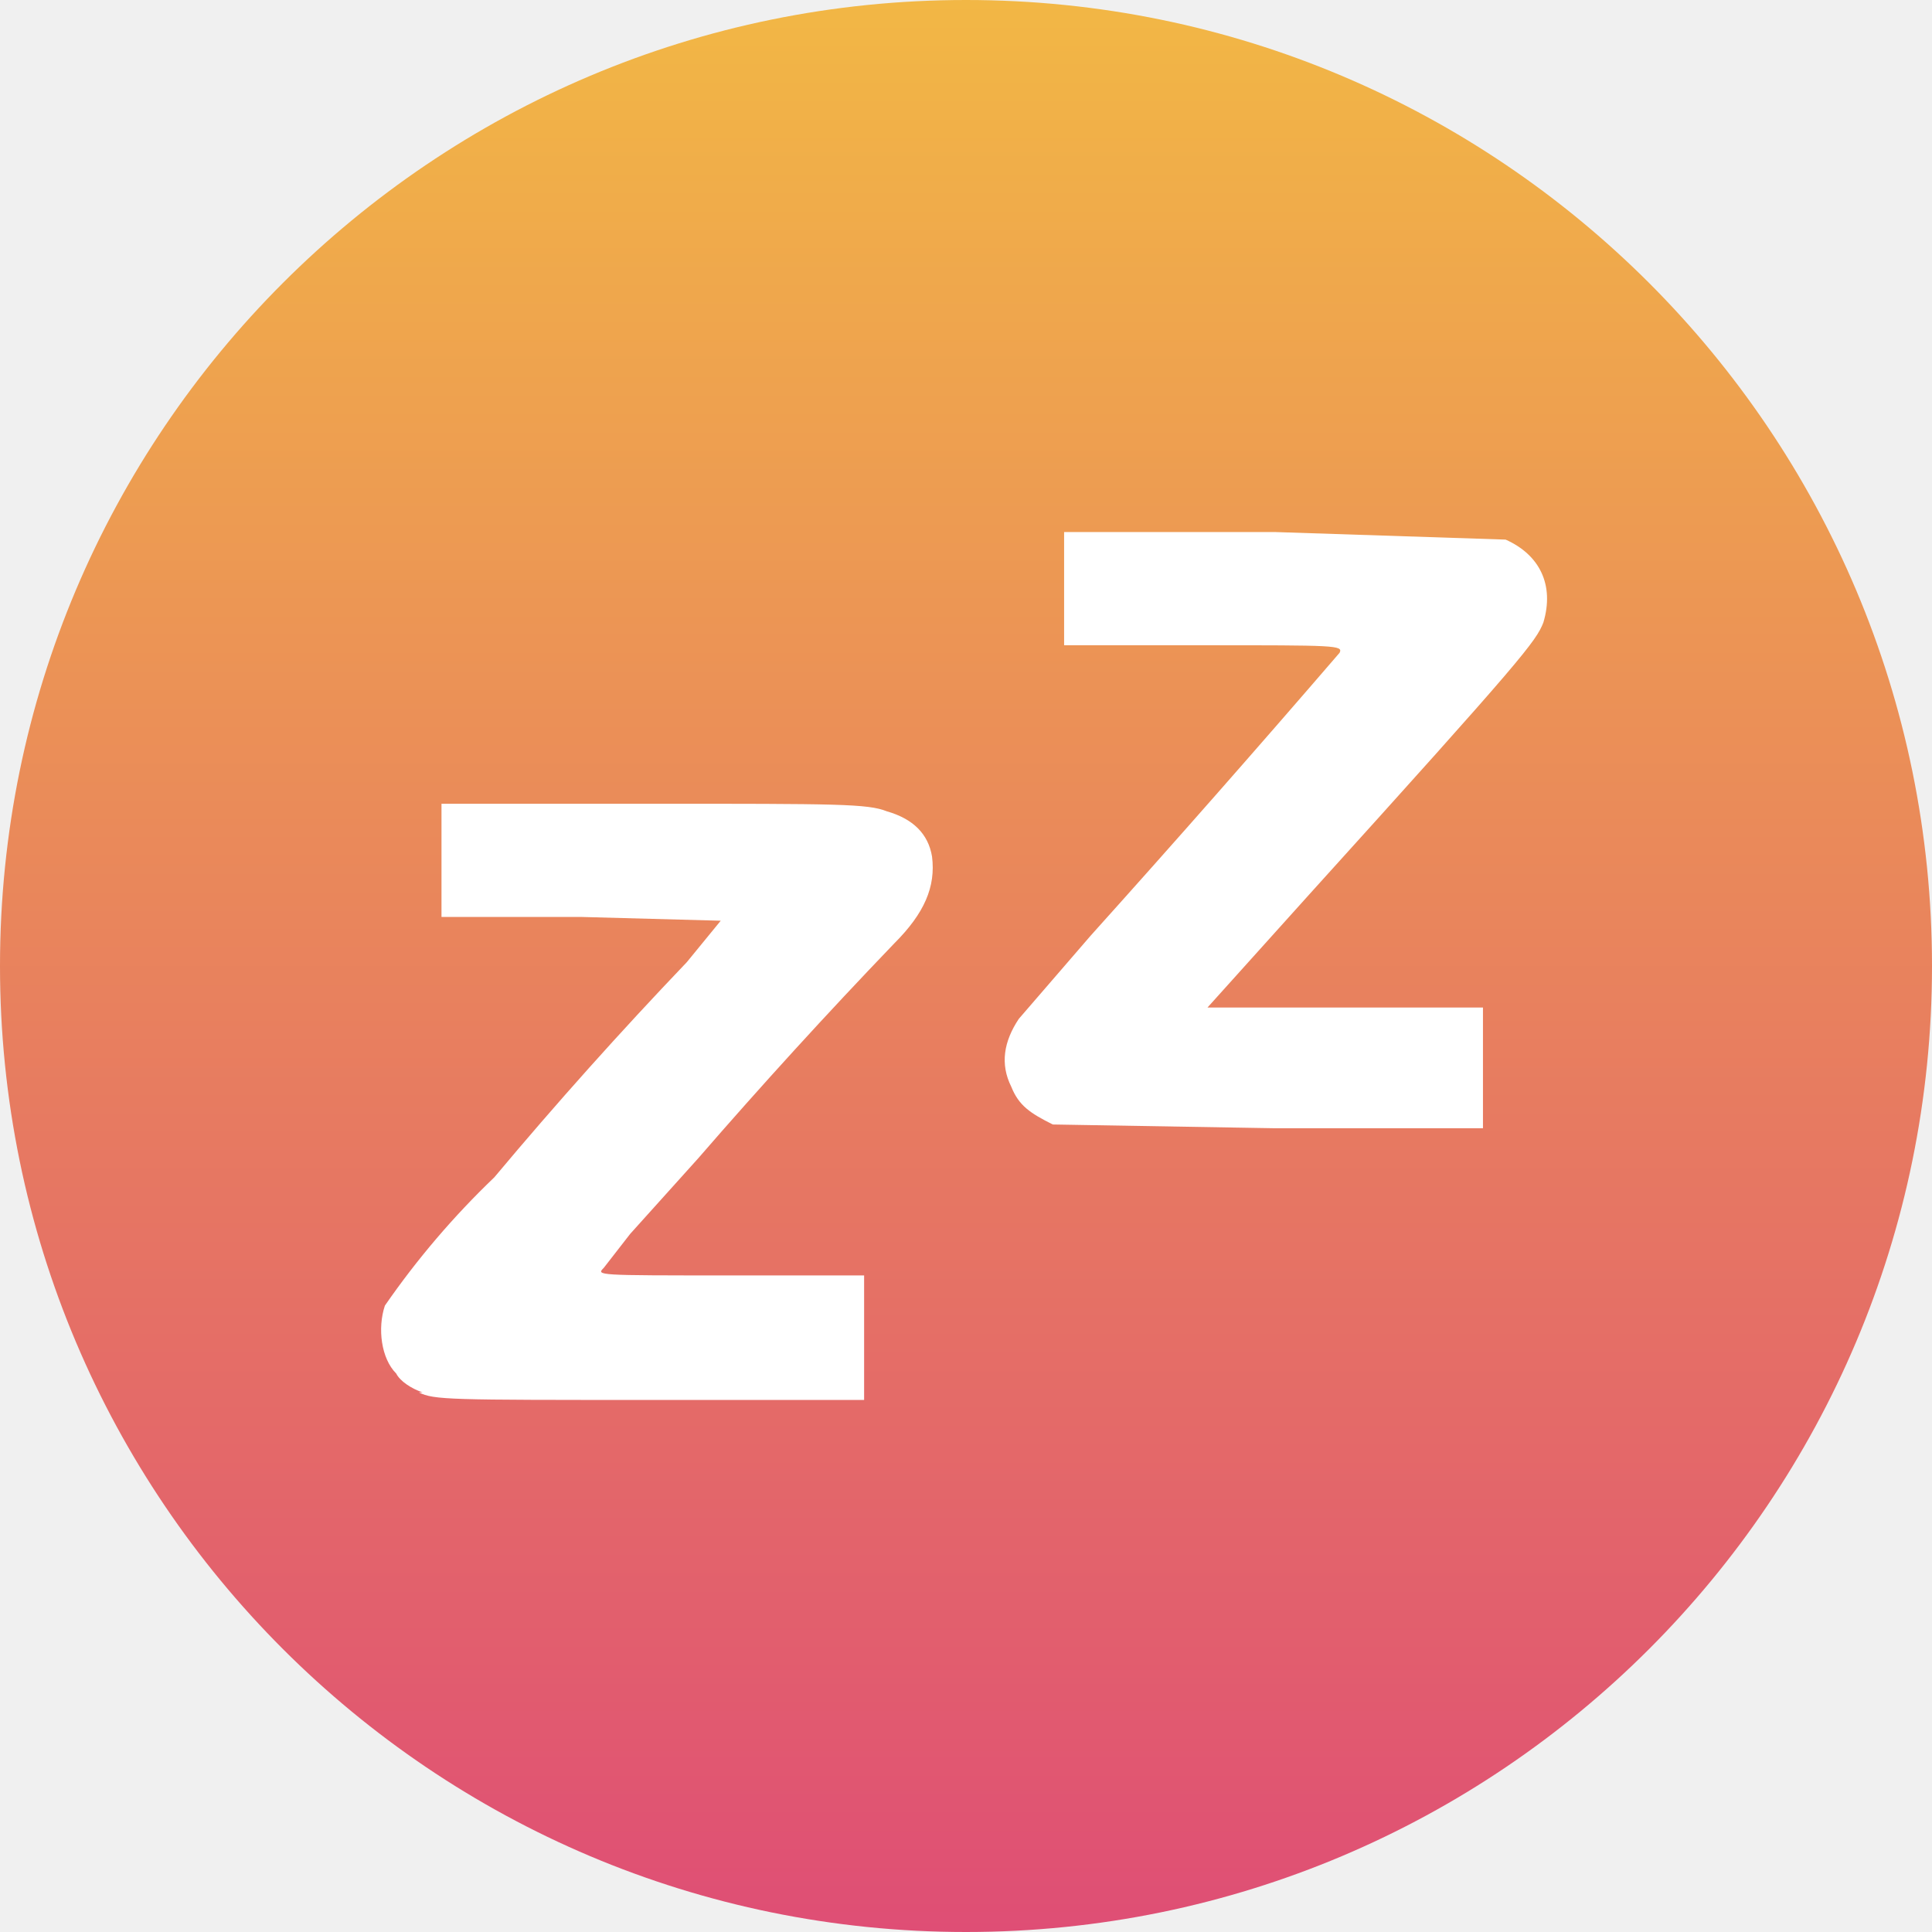
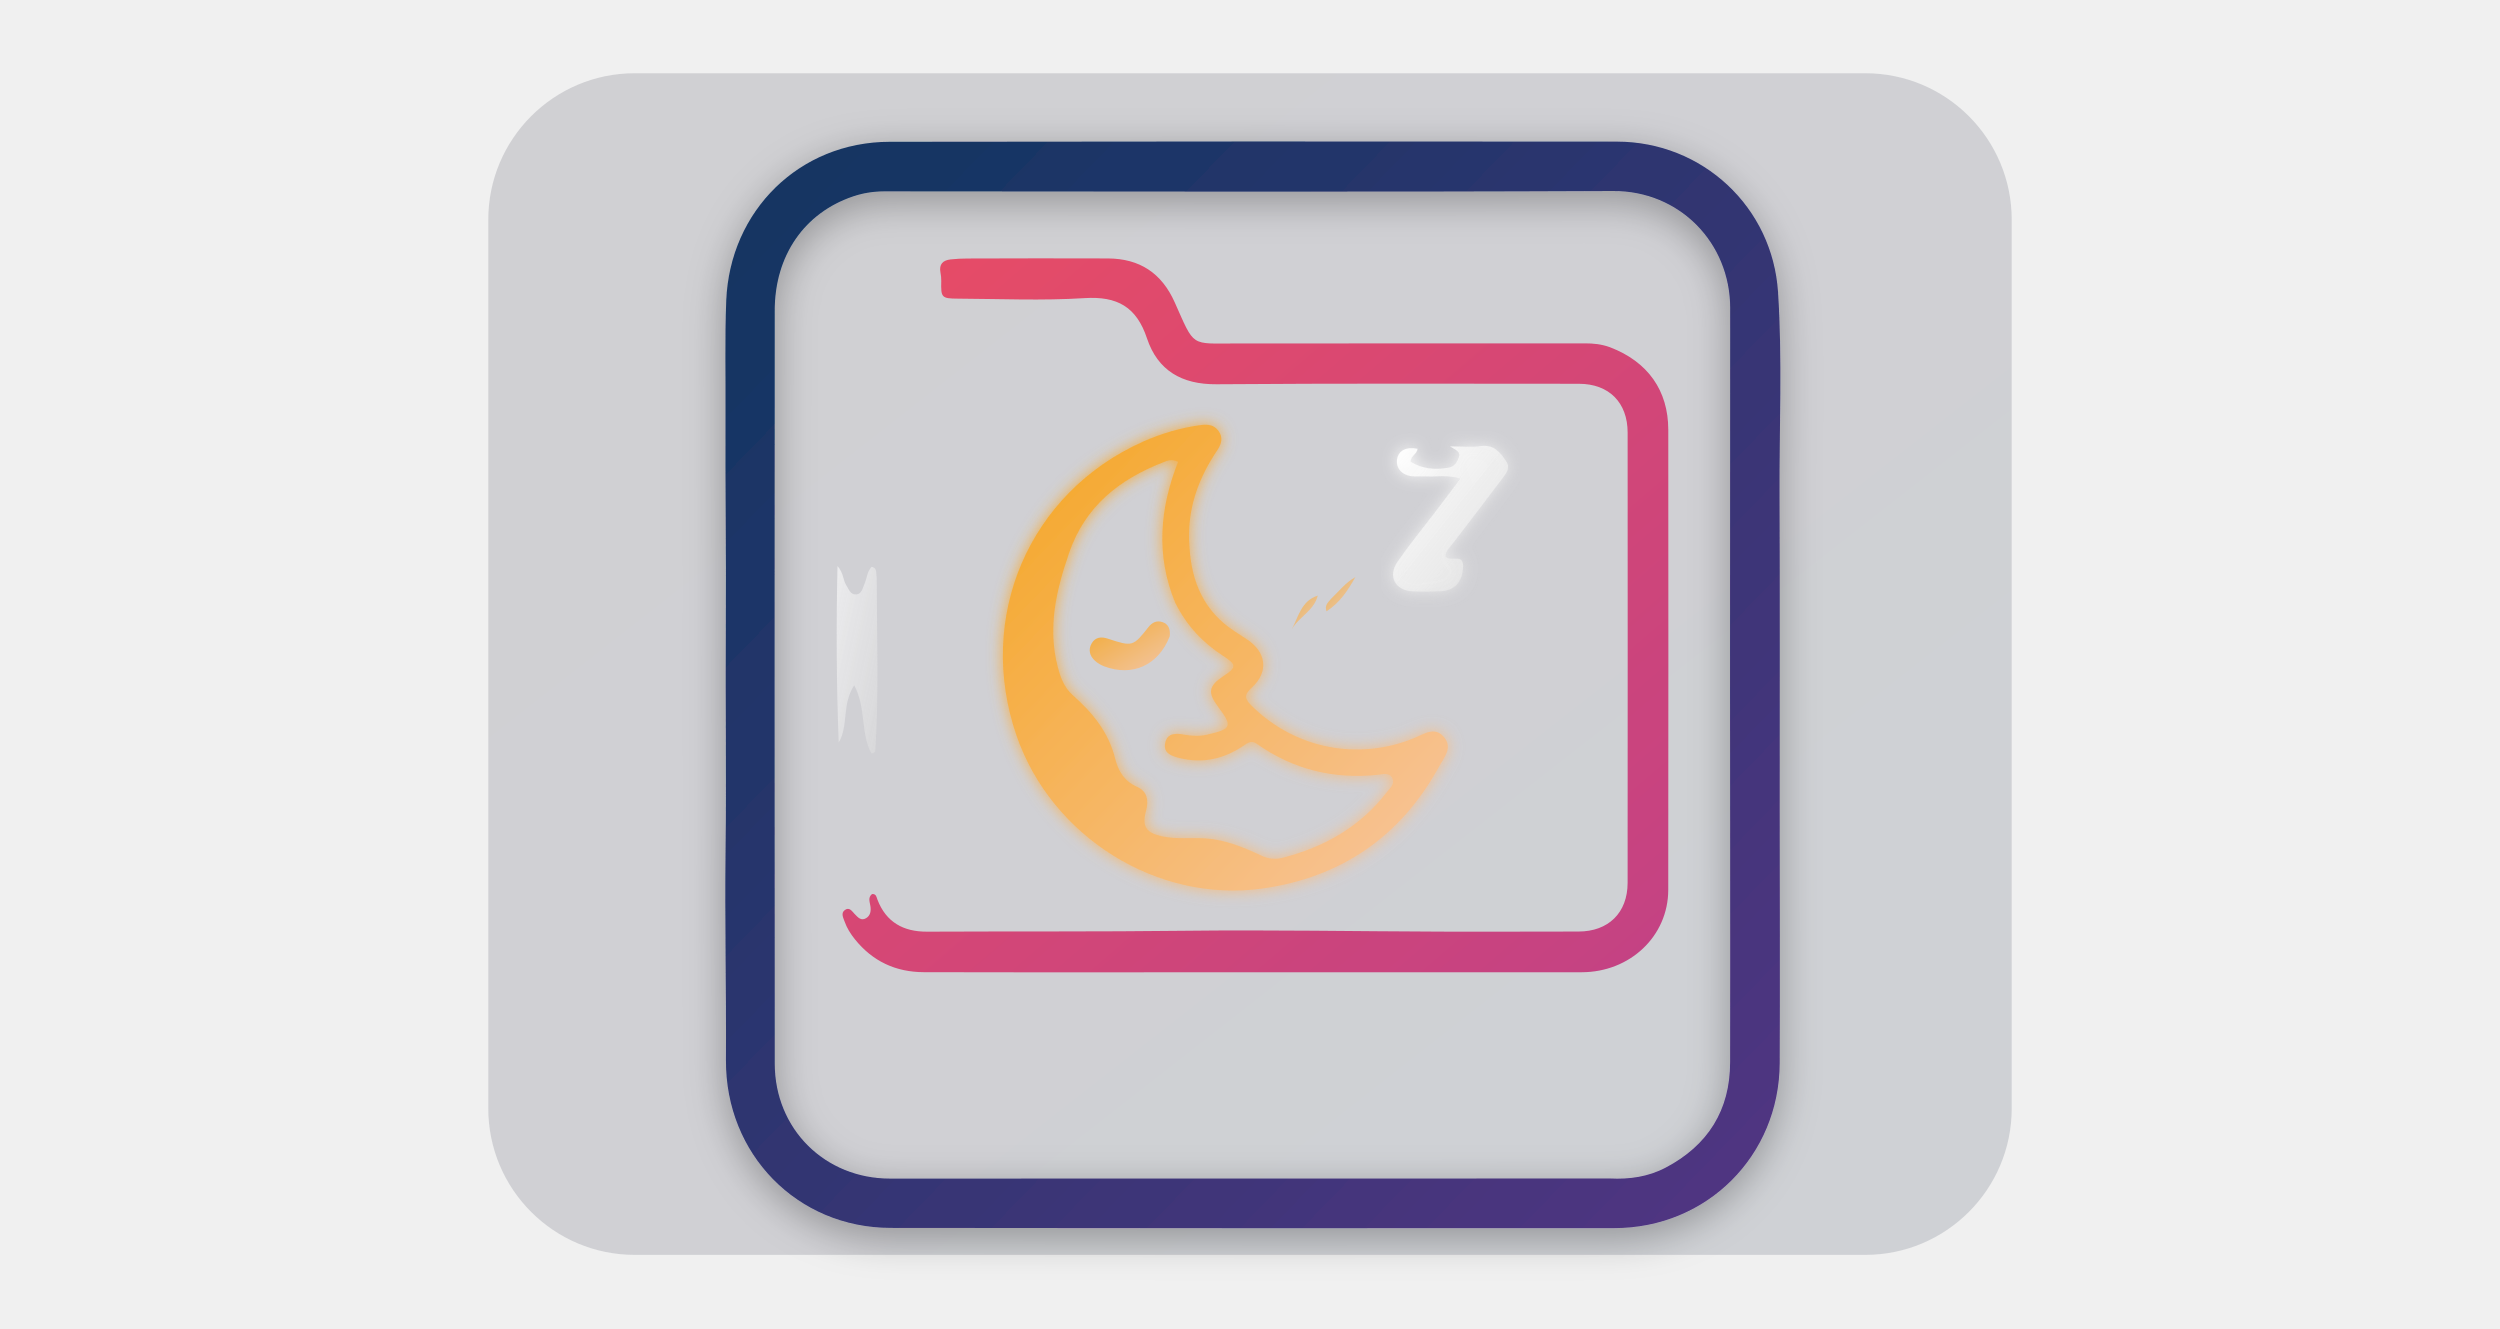
- <svg xmlns="http://www.w3.org/2000/svg" viewBox="0 0 512 512">
+ <svg xmlns="http://www.w3.org/2000/svg" version="1.1" id="Layer_1" x="0px" y="0px" width="100%" viewBox="0 0 1024 544" enable-background="new 0 0 1024 544" xml:space="preserve">
  <defs>
-     <linearGradient id="a" gradientUnits="userSpaceOnUse" x1="50%" y1="0%" x2="50%" y2="100%">
-       <stop offset="0%" stop-color="#f2b745" />
-       <stop offset="100%" stop-color="#df4e75" />
+     <linearGradient id="bgGrad" x1="0%" y1="0%" x2="100%" y2="100%">
+       <stop offset="0%" style="stop-color:#1a1a2e;stop-opacity:1" />
+       <stop offset="100%" style="stop-color:#16213e;stop-opacity:1" />
    </linearGradient>
+     <linearGradient id="deviceGrad" x1="0%" y1="0%" x2="100%" y2="100%">
+       <stop offset="0%" style="stop-color:#0f3460;stop-opacity:1" />
+       <stop offset="100%" style="stop-color:#533483;stop-opacity:1" />
+     </linearGradient>
+     <linearGradient id="screenGrad" x1="0%" y1="0%" x2="100%" y2="100%">
+       <stop offset="0%" style="stop-color:#e94560;stop-opacity:1" />
+       <stop offset="100%" style="stop-color:#c23b80;stop-opacity:1" />
+     </linearGradient>
+     <linearGradient id="moonGrad" x1="0%" y1="0%" x2="100%" y2="100%">
+       <stop offset="0%" style="stop-color:#f5a623;stop-opacity:1" />
+       <stop offset="100%" style="stop-color:#f7c59f;stop-opacity:1" />
+     </linearGradient>
+     <linearGradient id="zGrad" x1="0%" y1="0%" x2="100%" y2="100%">
+       <stop offset="0%" style="stop-color:#ffffff;stop-opacity:1" />
+       <stop offset="100%" style="stop-color:#e0e0e0;stop-opacity:0.8" />
+     </linearGradient>
+     <filter id="glow">
+       <feGaussianBlur stdDeviation="3" result="coloredBlur" />
+       <feMerge>
+         <feMergeNode in="coloredBlur" />
+         <feMergeNode in="SourceGraphic" />
+       </feMerge>
+     </filter>
+     <filter id="softShadow">
+       <feDropShadow dx="0" dy="4" stdDeviation="8" flood-color="#000000" flood-opacity="0.3" />
+     </filter>
  </defs>
-   <circle cx="256" cy="256" r="256" fill="url(#a)" />
-   <g fill="#fff">
-     <path d="M112 369c-3-1-6-3-7-5-4-4-5-12-3-18a221 221 0 0129-34 1169 1169 0 0151-57l9-11-37-1h-37v-30h56c49 0 57 0 62 2 7 2 11 6 12 12 1 8-2 15-10 23a1518 1518 0 00-52 57l-9 10-9 10-7 9c-2 2-2 2 33 2h36v33h-57c-53 0-57 0-61-2zM279 298c-6-3-9-5-11-10-3-6-2-12 2-18l19-22a4705 4705 0 0066-75c1-2-1-2-36-2h-37v-30h56l61 2c9 4 13 12 10 22-2 5-5 9-62 72l-27 30h73v32h-55l-59-1z" />
-   </g>
+   <rect x="200" y="30" width="624" height="484" rx="60" ry="60" fill="url(#bgGrad)" opacity="0.15" />
+   <path fill="url(#deviceGrad)" filter="url(#softShadow)" opacity="1" stroke="none" d=" M728.964,332  C728.983,366.822 729.125,401.145 728.97,435.466  C728.799,473.378 699.173,503.005 661.24,503.035  C562.437,503.113 463.633,503.073 364.829,502.947  C326.485,502.898 297.131,472.664 297.354,434.292  C297.521,405.498 296.832,376.697 297.198,347.908  C297.588,317.113 297.088,286.321 297.306,255.525  C297.509,226.885 297.014,198.219 297.176,169.568  C297.263,154.097 296.857,138.629 297.471,123.146  C298.93,86.332 327.459,58.137 364.362,58.083  C463.669,57.938 562.977,57.904 662.285,58.007  C697.368,58.043 726.011,84.796 728.282,119.611  C730.094,147.393 728.771,175.233 728.895,203.046  C729.086,245.864 728.952,288.682 728.964,332 M659.456,482.705  C667.409,483.103 675.096,482.021 682.221,478.279  C699.578,469.163 708.615,454.749 708.655,435.154  C708.761,382.503 708.625,329.851 708.62,277.2  C708.615,226.882 708.652,176.563 708.678,126.245  C708.692,99.465 687.962,78.106 660.695,78.232  C561.226,78.692 461.754,78.402 362.283,78.376  C357.907,78.375 353.65,79.024 349.523,80.411  C329.531,87.128 317.341,104.593 317.325,127.221  C317.256,230.025 317.245,332.828 317.338,435.631  C317.362,462.446 337.876,482.748 364.554,482.749  C462.526,482.754 560.497,482.723 659.456,482.705 z" />
+   <path fill="url(#screenGrad)" opacity="0.95" stroke="none" d=" M659.437,142.223  C674.938,148.143 683.315,159.943 683.328,176.046  C683.379,238.864 683.379,301.681 683.316,364.499  C683.297,383.423 667.678,398.218 647.845,398.229  C583.527,398.266 519.21,398.256 454.892,398.256  C429.399,398.256 403.905,398.277 378.411,398.205  C366.903,398.173 357.4,393.754 350.147,384.707  C348.362,382.48 346.86,380.084 345.92,377.385  C345.386,375.853 344.349,374.025 346.018,372.772  C347.901,371.357 348.971,373.249 350.091,374.404  C351.385,375.738 352.692,377.335 354.759,376.082  C356.508,375.02 356.812,373.187 356.535,371.227  C356.291,369.497 355.388,367.642 357.179,366.204  C358.925,366.069 359.007,367.453 359.396,368.473  C362.956,377.821 370.148,381.657 379.702,381.611  C414.854,381.44 450.005,381.661 485.16,381.245  C520.295,380.83 555.441,381.481 590.583,381.596  C609.241,381.657 627.899,381.567 646.558,381.56  C658.776,381.556 666.662,373.887 666.671,361.639  C666.717,300.154 666.712,238.67 666.68,177.185  C666.673,164.876 659.043,157.203 646.723,157.196  C597.235,157.172 547.746,157.01 498.261,157.391  C484.021,157.501 474.195,151.749 469.8,138.576  C465.499,125.685 457.647,121.268 444.239,122.112  C426.979,123.2 409.598,122.42 392.269,122.324  C385.637,122.287 385.376,121.835 385.538,115.158  C385.566,114.003 385.448,112.823 385.225,111.688  C384.553,108.28 386.165,106.605 389.359,106.256  C391.671,106.003 394.01,105.889 396.337,105.884  C415.499,105.843 434.662,105.759 453.823,105.859  C466.761,105.927 475.807,111.807 481.177,123.868  C489.436,142.414 487.458,140.684 506.271,140.683  C553.926,140.679 601.581,140.68 649.236,140.643  C652.602,140.64 655.882,140.94 659.437,142.223 z" />
+   <path fill="url(#moonGrad)" filter="url(#glow)" opacity="1" stroke="none" d=" M487.211,223.825  C488.009,238.79 493.462,250.732 506.036,258.796  C507.578,259.785 509.109,260.793 510.642,261.797  C518.746,267.104 519.8,275.216 512.685,281.708  C509.36,284.743 509.881,286.32 512.736,289.145  C530.401,306.625 556.227,311.791 579.284,302.302  C583.305,300.647 587.737,297.347 591.567,302.041  C595.083,306.353 591.442,310.333 589.474,313.934  C573.75,342.697 549.259,359.432 517.096,363.934  C473.933,369.977 430.729,342.693 416.425,301.473  C399.581,252.933 421.426,201.841 468.006,180.977  C475.63,177.561 483.601,175.219 491.913,174.091  C494.744,173.707 497.253,174.032 499.07,176.472  C501.093,179.191 500.337,181.83 498.645,184.344  C490.706,196.142 486.033,208.889 487.211,223.825 M481.371,246.896  C473.33,227.477 475.05,208.06 482.561,189.14  C479.664,187.901 478.142,188.702 476.605,189.3  C458.52,196.333 444.511,207.246 437.875,226.56  C432.635,241.812 429.083,256.895 433.198,272.951  C434.333,277.382 435.868,281.603 439.363,284.702  C447.407,291.834 454.054,299.805 456.726,310.58  C457.998,315.707 460.459,319.978 465.817,322.323  C469.919,324.118 470.589,327.922 469.429,332.104  C467.632,338.579 469.497,341.155 476.047,342.568  C481.996,343.852 487.956,343.003 493.866,343.412  C501.878,343.967 509.392,347.022 516.639,350.449  C519.516,351.809 522.365,352.114 525.366,351.342  C542.463,346.944 557.129,338.667 568.041,324.456  C569.32,322.79 571.439,321.184 570.336,318.801  C569.163,316.264 566.523,317.135 564.508,317.349  C546.396,319.267 529.809,315.255 514.895,304.741  C512.515,303.063 511.058,304.297 509.17,305.566  C501.198,310.924 492.516,312.855 483.056,310.472  C479.833,309.66 476.455,308.521 477.228,304.426  C478.076,299.937 481.996,300.339 485.298,300.944  C488.478,301.527 491.498,301.597 494.665,300.866  C504.497,298.594 504.945,297.523 498.949,289.519  C494.559,283.657 495.023,280.97 501.126,276.923  C506.564,273.316 506.627,272.304 501.025,268.674  C492.738,263.302 486.145,256.445 481.371,246.896 z" />
+   <path fill="url(#zGrad)" filter="url(#glow)" opacity="1" stroke="none" d=" M577.805,189.135  C582.703,192.197 587.918,192.446 593.219,191.594  C595.563,191.218 596.872,189.426 597.578,187.221  C598.277,185.034 596.528,184.418 593.874,182.834  C598.926,182.834 602.739,183.277 606.404,182.73  C611.944,181.904 614.544,185.312 617.008,189.095  C618.733,191.746 616.88,193.957 615.437,195.885  C608.756,204.813 601.935,213.637 595.164,222.498  C593.885,224.172 592.215,225.628 592.024,227.83  C592.231,228.09 592.311,228.243 592.434,228.338  C594.526,229.942 599.337,226.877 599.287,231.797  C599.219,238.424 595.606,242.059 589.761,242.206  C586.099,242.298 582.428,242.376 578.77,242.227  C571.509,241.93 568.277,236.124 572.393,230.132  C577.101,223.279 582.421,216.848 587.465,210.227  C590.932,205.676 594.382,201.113 598.243,196.024  C592.733,194.383 588.258,195.369 583.863,195.142  C582.202,195.057 580.528,195.211 578.869,195.113  C574.447,194.852 571.655,191.89 572.225,188.161  C572.776,184.562 575.92,182.904 580.6,183.8  C580.547,185.987 577.779,186.643 577.805,189.135 z" />
+   <path fill="url(#zGrad)" opacity="0.6" stroke="none" d=" M359.096,236.545  C359.152,260.426 360.009,283.881 358.546,307.317  C358.506,307.962 358.06,308.533 356.955,308.615  C352.41,300.441 354.892,290.205 349.904,280.677  C344.688,288.602 347.662,297.303 343.54,304.122  C342.614,280.397 342.482,256.719 343.041,231.848  C345.586,234.705 345.262,237.596 346.607,239.672  C347.659,241.295 348.276,243.651 350.735,243.467  C352.944,243.302 353.243,241.094 353.978,239.46  C355.051,237.077 355.095,234.254 357.008,232.147  C359.416,232.652 358.732,234.652 359.096,236.545 z" />
+   <path fill="url(#moonGrad)" opacity="0.7" stroke="none" d=" M539.766,243.958  C538.134,250.315 531.862,252.726 529.058,257.908  C531.856,252.58 533.058,246.058 539.766,243.958 z" />
+   <path fill="url(#moonGrad)" opacity="0.7" stroke="none" d=" M545.294,245.181  C548.626,241.994 551.239,238.531 555.153,236.395  C552.167,241.683 548.962,246.775 543.327,250.4  C542.45,247.892 543.997,246.743 545.294,245.181 z" />
+   <path fill="url(#moonGrad)" opacity="0.9" stroke="none" d=" M479.11,260.688  C474.432,272.552 463.86,277.271 452.273,272.94  C450.905,272.429 449.557,271.612 448.478,270.631  C446.277,268.631 445.637,266.027 447.198,263.442  C448.676,260.997 451.02,260.686 453.741,261.585  C463.863,264.93 464.118,264.844 470.397,256.874  C471.904,254.961 473.759,254.054 476.042,254.783  C478.628,255.609 479.476,257.693 479.11,260.688 z" />
</svg>
